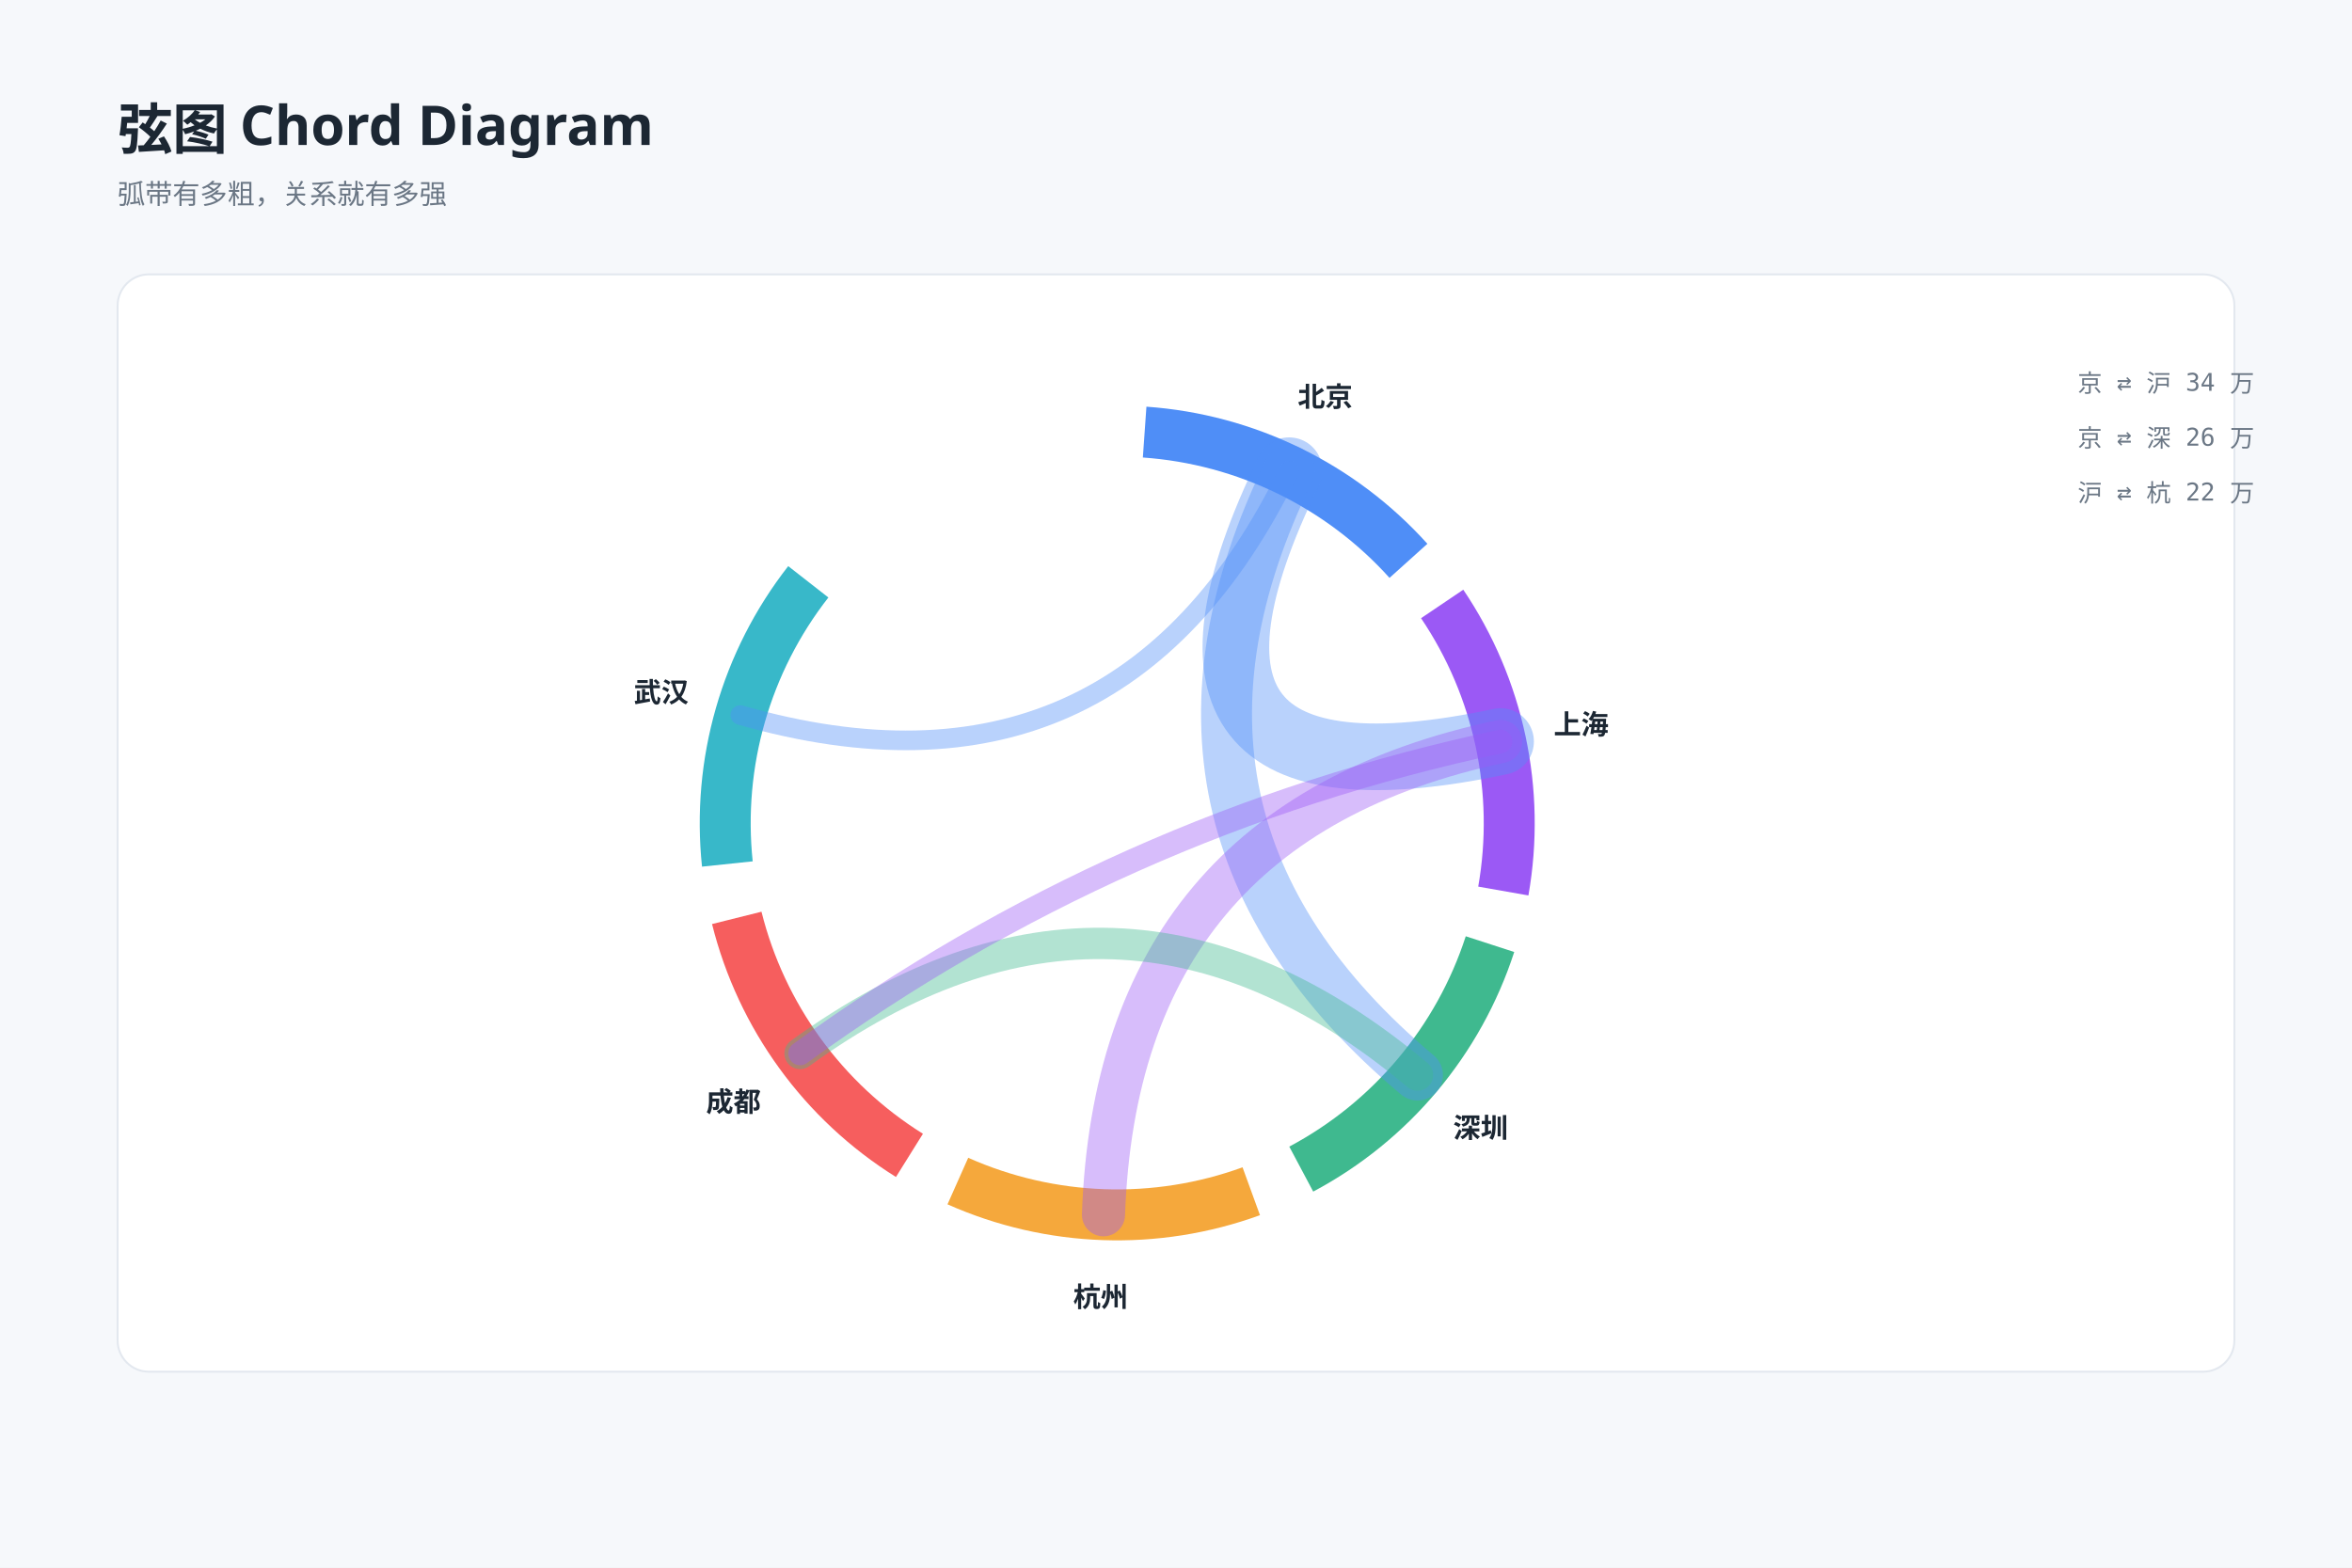
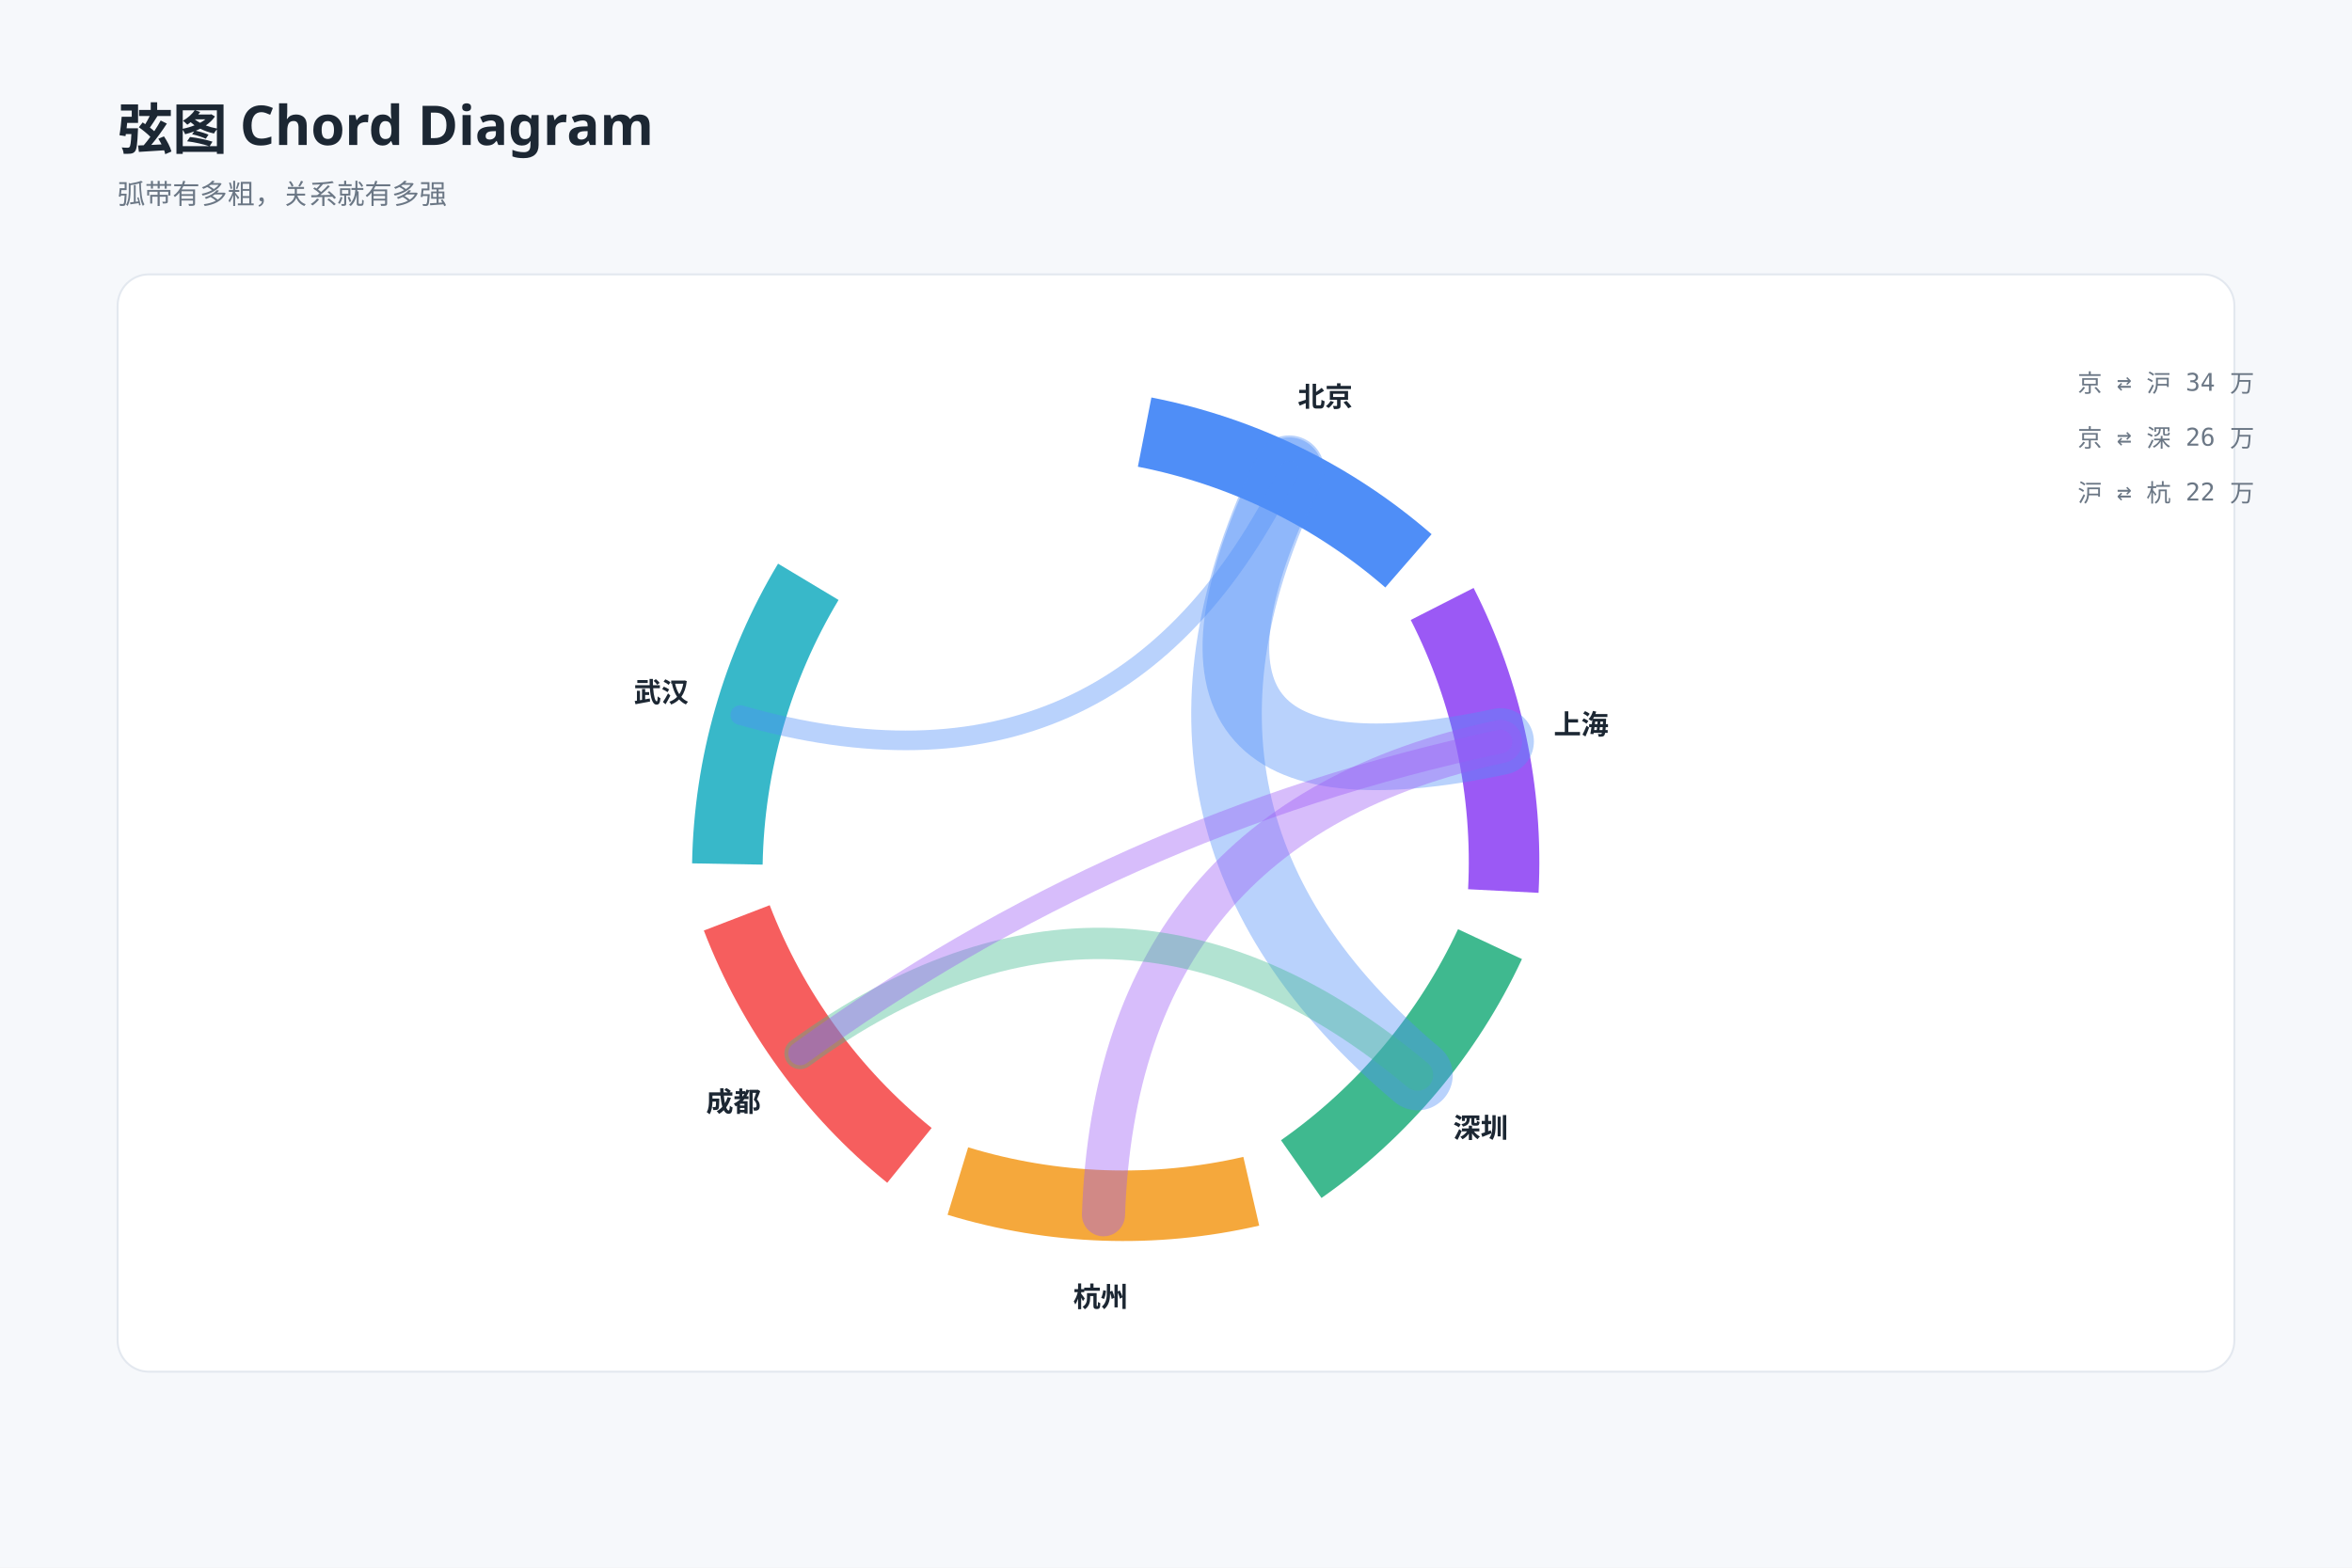
<svg xmlns="http://www.w3.org/2000/svg" width="1200" height="800" viewBox="0 0 1200 800" font-family="PingFang SC, Hiragino Sans GB, Microsoft YaHei, sans-serif">
  <rect width="1200" height="800" fill="#f6f8fb" />
  <text x="60" y="76" font-size="28" font-weight="700" fill="#1c2733">弦图 Chord Diagram</text>
  <text x="60" y="104" font-size="14" fill="#6b7785">弧带有多粗，关系就有多强</text>
  <g>
    <rect x="60" y="140" width="1080" height="560" rx="16" fill="#ffffff" stroke="#e3e8ef" />
-     <path d="M 584.0 220.5 A 200 200 0 0 1 718.6 286.2" fill="none" stroke="#4f8ef7" stroke-width="26" />
+     <path d="M 584.0 220.5 A 290 290 0 0 1 718.6 286.2" fill="none" stroke="#4f8ef7" stroke-width="36" />
    <text x="676.086" y="207.492" font-size="14" fill="#1c2733" text-anchor="middle" font-weight="700">北京</text>
-     <path d="M 735.8 308.2 A 200 200 0 0 1 767.0 454.7" fill="none" stroke="#9b59f5" stroke-width="26" />
+     <path d="M 735.8 308.2 A 290 290 0 0 1 767.0 454.7" fill="none" stroke="#9b59f5" stroke-width="36" />
    <text x="806.712" y="374.685" font-size="14" fill="#1c2733" text-anchor="middle" font-weight="700">上海</text>
-     <path d="M 760.2 481.8 A 200 200 0 0 1 663.9 596.6" fill="none" stroke="#3fb98f" stroke-width="26" />
+     <path d="M 760.2 481.8 A 290 290 0 0 1 663.9 596.6" fill="none" stroke="#3fb98f" stroke-width="36" />
    <text x="755.383" y="580.555" font-size="14" fill="#1c2733" text-anchor="middle" font-weight="700">深圳</text>
-     <path d="M 638.4 607.9 A 200 200 0 0 1 488.7 602.7" fill="none" stroke="#f5a83c" stroke-width="26" />
+     <path d="M 638.4 607.9 A 290 290 0 0 1 488.7 602.7" fill="none" stroke="#f5a83c" stroke-width="36" />
    <text x="561.554" y="666.853" font-size="14" fill="#1c2733" text-anchor="middle" font-weight="700">杭州</text>
-     <path d="M 464.0 589.6 A 200 200 0 0 1 375.9 468.4" fill="none" stroke="#f65e5e" stroke-width="26" />
+     <path d="M 464.0 589.6 A 290 290 0 0 1 375.9 468.4" fill="none" stroke="#f65e5e" stroke-width="36" />
    <text x="374.218" y="567.244" font-size="14" fill="#1c2733" text-anchor="middle" font-weight="700">成都</text>
-     <path d="M 371.1 440.9 A 200 200 0 0 1 412.4 296.9" fill="none" stroke="#38b8c9" stroke-width="26" />
+     <path d="M 371.1 440.9 A 290 290 0 0 1 412.4 296.9" fill="none" stroke="#38b8c9" stroke-width="36" />
    <text x="337.375" y="358.296" font-size="14" fill="#1c2733" text-anchor="middle" font-weight="700">武汉</text>
-     <path d="M 657.7 240.2 Q 570 420 765.6 378.4" fill="none" stroke="#4f8ef7" stroke-width="34" opacity="0.4" stroke-linecap="round" />
-     <path d="M 657.7 240.2 Q 570 420 723.2 548.6" fill="none" stroke="#4f8ef7" stroke-width="26" opacity="0.4" stroke-linecap="round" />
-     <path d="M 765.6 378.4 Q 570 420 563.0 619.9" fill="none" stroke="#9b59f5" stroke-width="22" opacity="0.4" stroke-linecap="round" />
-     <path d="M 723.2 548.6 Q 570 420 408.2 537.6" fill="none" stroke="#3fb98f" stroke-width="16" opacity="0.4" stroke-linecap="round" />
-     <path d="M 765.6 378.4 Q 570 420 408.2 537.6" fill="none" stroke="#9b59f5" stroke-width="12" opacity="0.4" stroke-linecap="round" />
-     <path d="M 657.7 240.2 Q 570 420 377.7 364.9" fill="none" stroke="#4f8ef7" stroke-width="10" opacity="0.4" stroke-linecap="round" />
+     <path d="M 657.7 240.2 Q 570.0 420.0 765.6 378.4" fill="none" stroke="#4f8ef7" stroke-width="34" opacity="0.4" stroke-linecap="round" />
+     <path d="M 657.7 240.2 Q 570.0 420.0 723.2 548.6" fill="none" stroke="#4f8ef7" stroke-width="36" opacity="0.4" stroke-linecap="round" />
+     <path d="M 765.6 378.4 Q 570.0 420.0 563.0 619.9" fill="none" stroke="#9b59f5" stroke-width="22" opacity="0.4" stroke-linecap="round" />
+     <path d="M 723.2 548.6 Q 570.0 420.0 408.2 537.6" fill="none" stroke="#3fb98f" stroke-width="16" opacity="0.4" stroke-linecap="round" />
+     <path d="M 765.6 378.4 Q 570.0 420.0 408.2 537.6" fill="none" stroke="#9b59f5" stroke-width="12" opacity="0.4" stroke-linecap="round" />
+     <path d="M 657.7 240.2 Q 570.0 420.0 377.7 364.9" fill="none" stroke="#4f8ef7" stroke-width="10" opacity="0.4" stroke-linecap="round" />
    <text x="1060" y="200" font-size="12.5" fill="#6b7785" text-anchor="start" font-family="SFMono-Regular, Menlo, monospace">京 ⇄ 沪 34 万</text>
    <text x="1060" y="228" font-size="12.5" fill="#6b7785" text-anchor="start" font-family="SFMono-Regular, Menlo, monospace">京 ⇄ 深 26 万</text>
    <text x="1060" y="256" font-size="12.5" fill="#6b7785" text-anchor="start" font-family="SFMono-Regular, Menlo, monospace">沪 ⇄ 杭 22 万</text>
  </g>
</svg>
